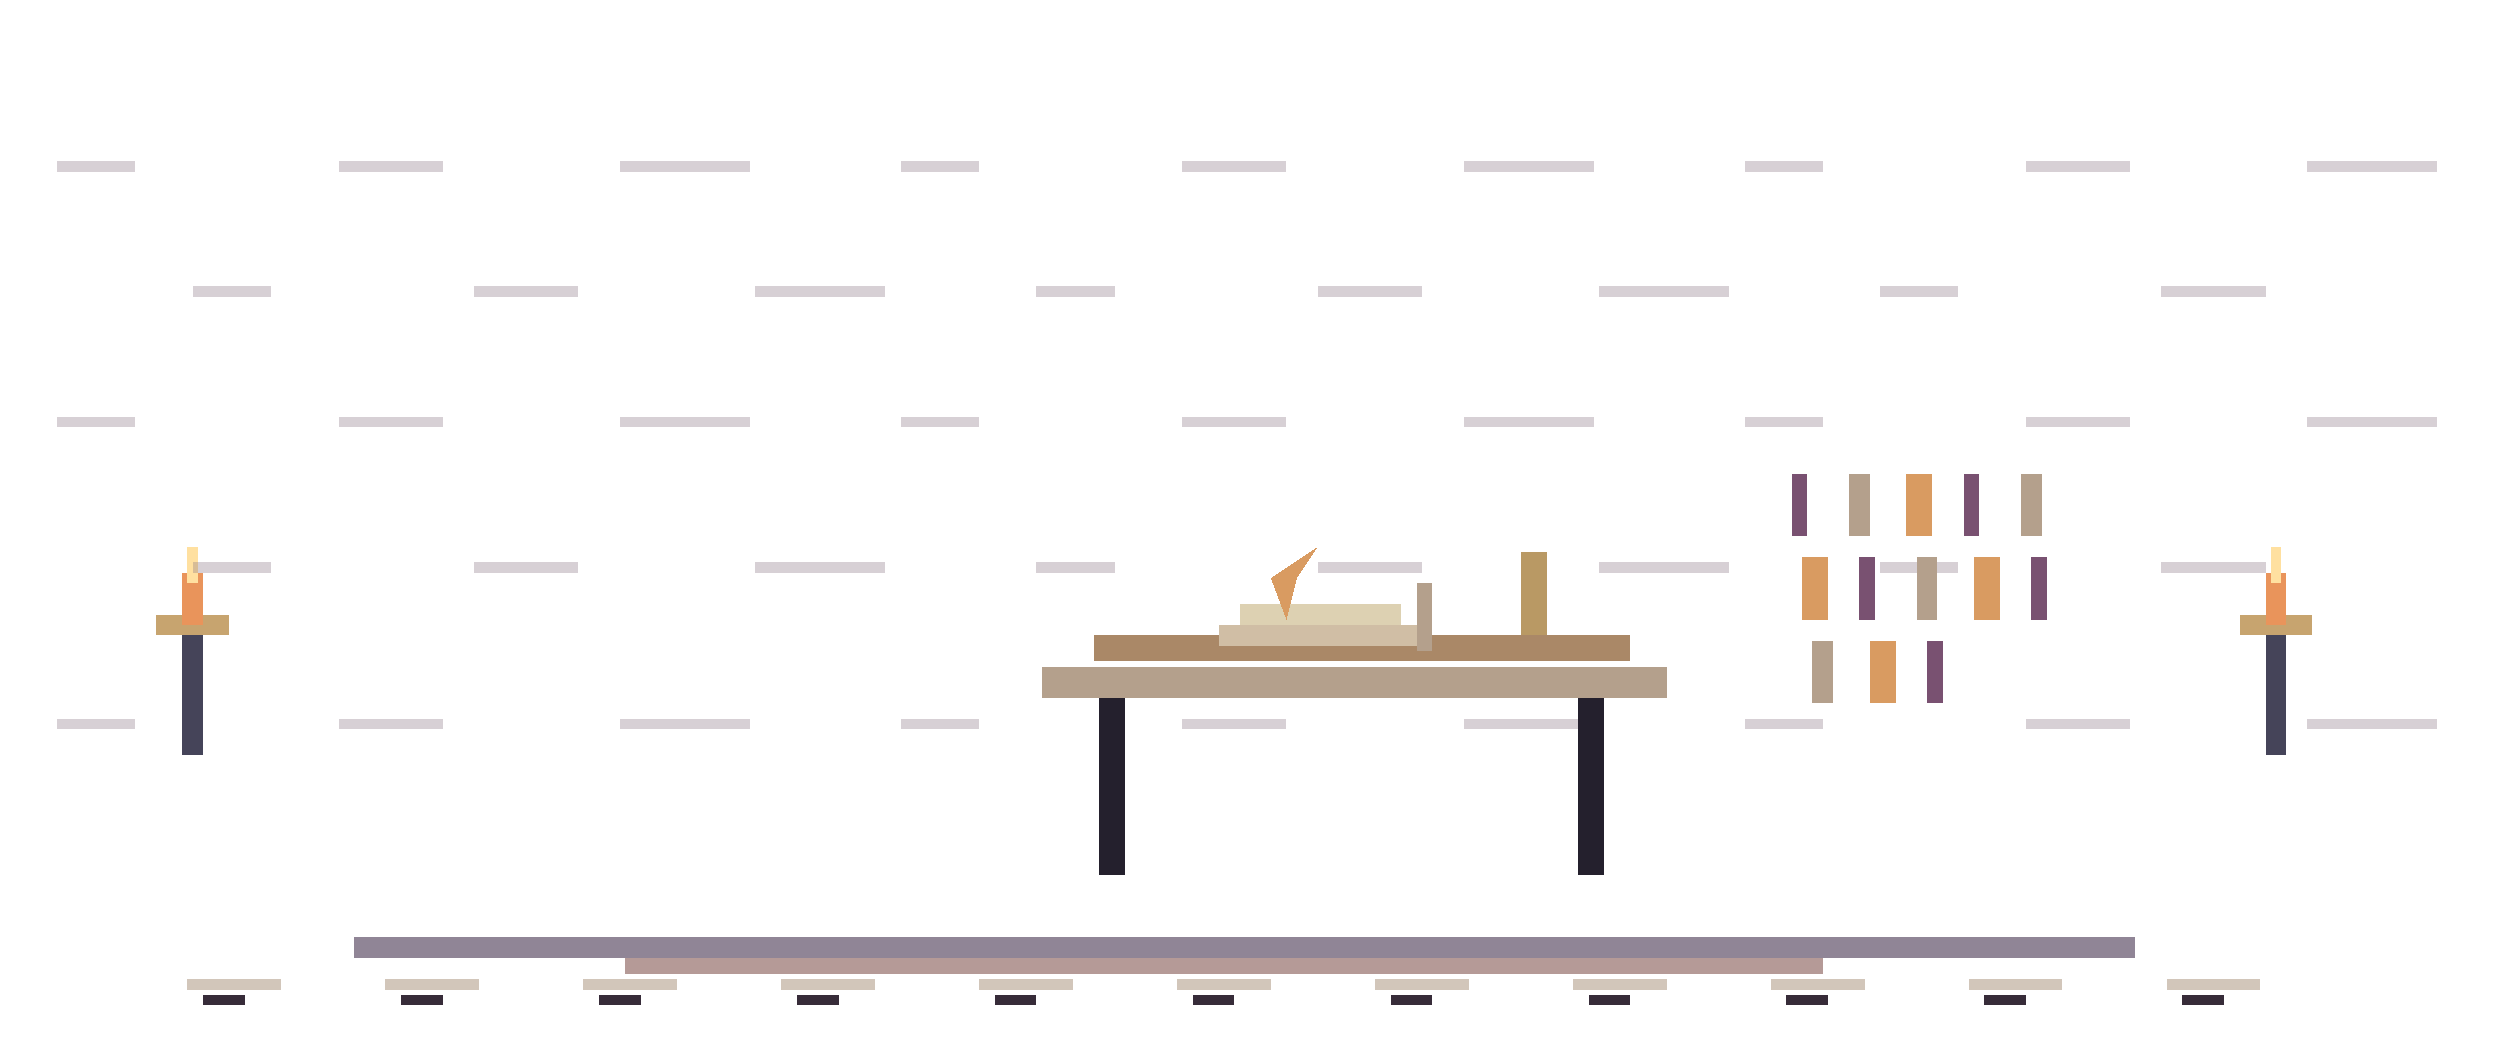
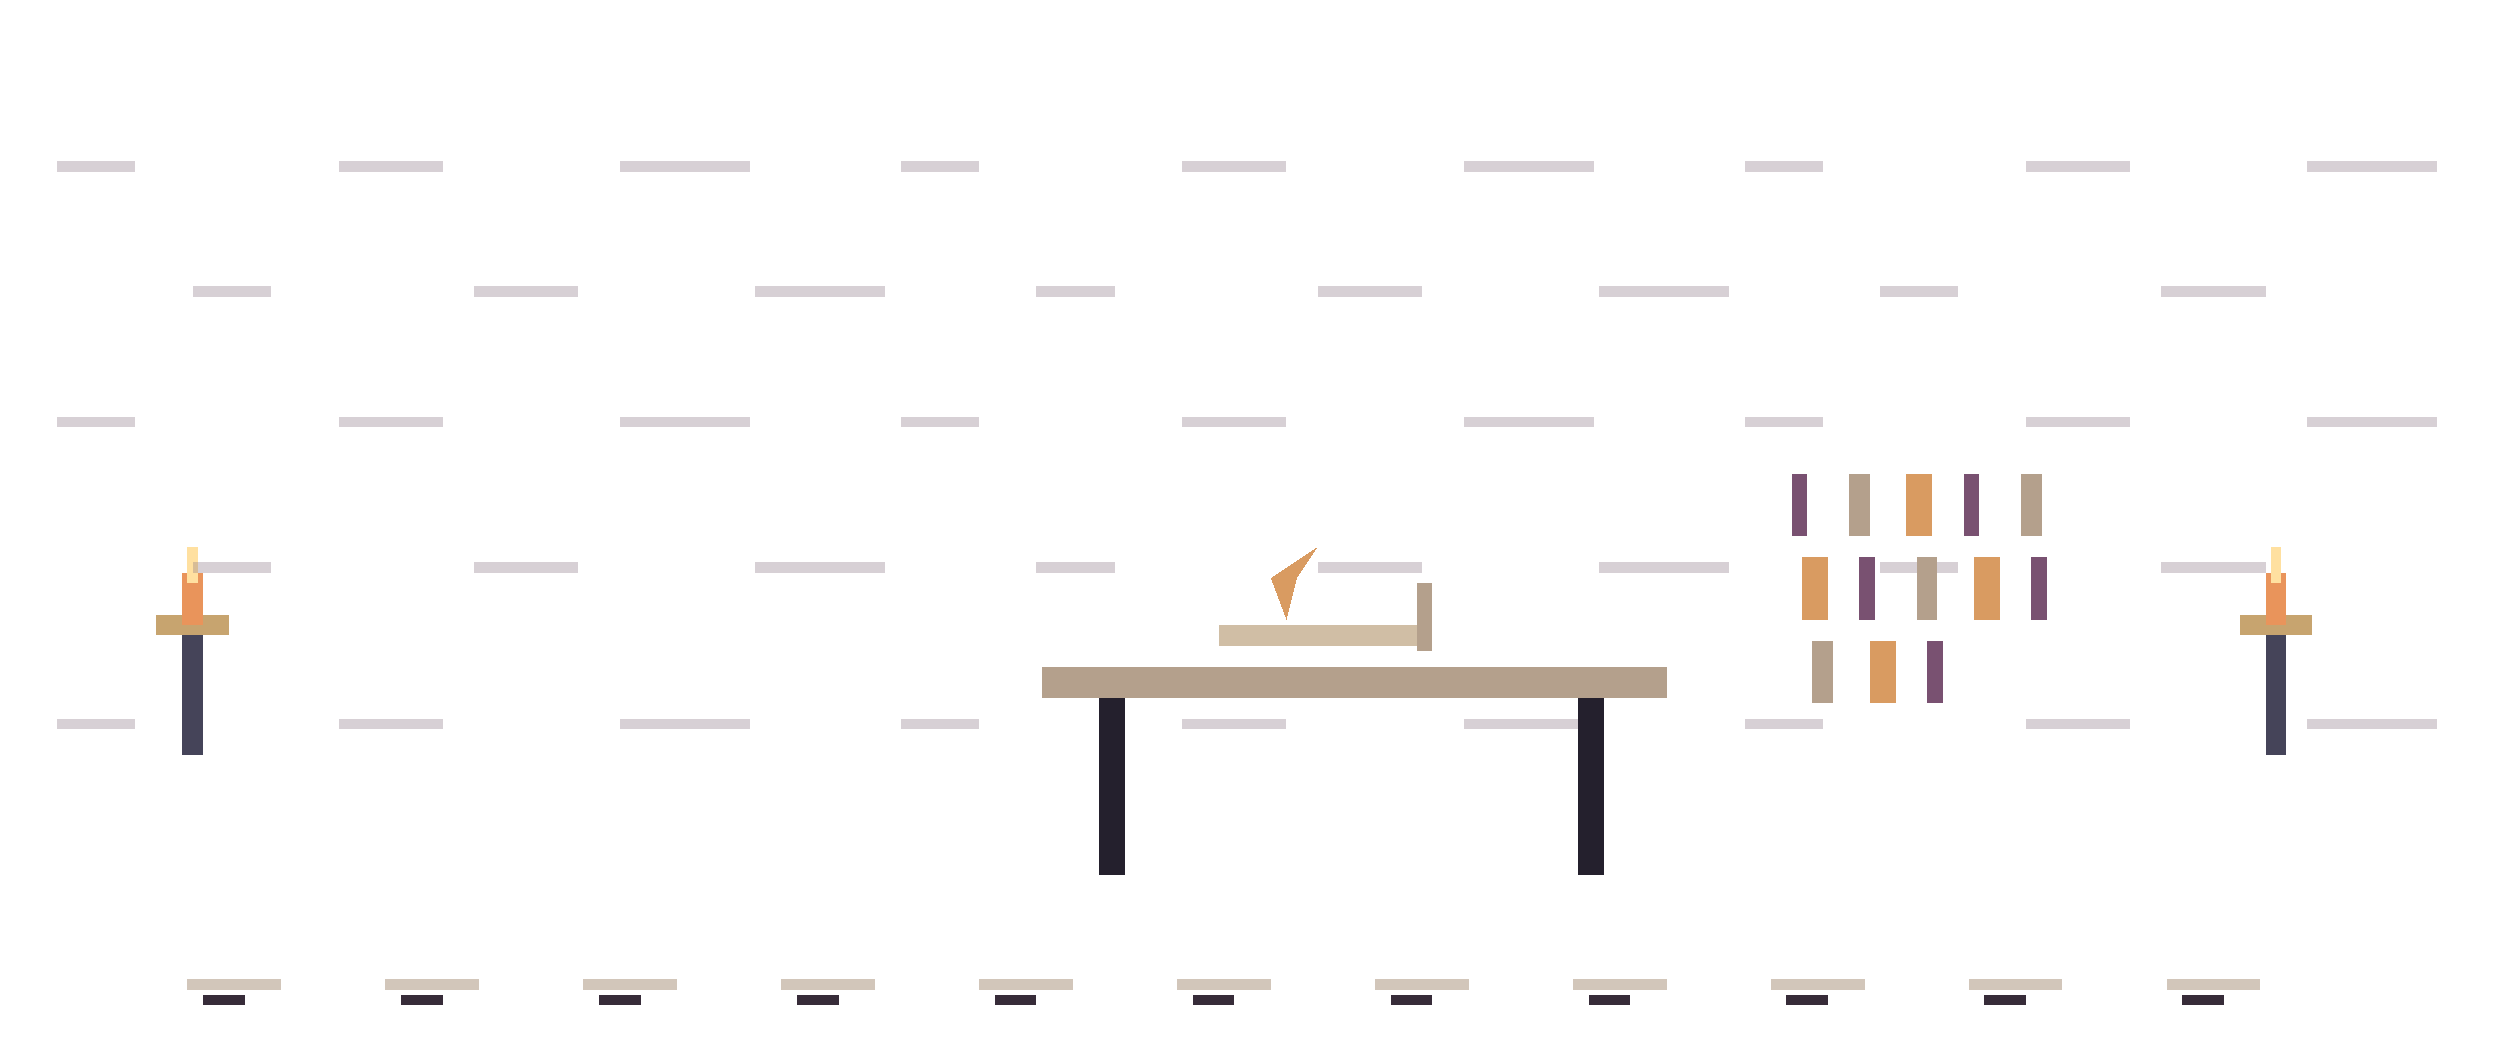
<svg xmlns="http://www.w3.org/2000/svg" viewBox="0 0 480 200" shape-rendering="crispEdges">
-   <rect x="68" y="180" width="342" height="4" fill="#74677c" opacity=".8" />
-   <rect x="120" y="184" width="230" height="3" fill="#966f6b" opacity=".7" />
-   <rect x="210" y="122" width="103" height="5" fill="#aa8867" />
-   <rect x="238" y="116" width="31" height="7" fill="#ddd1b2" />
-   <rect x="292" y="106" width="5" height="16" fill="#b99964" />
  <rect x="35" y="118" width="4" height="27" fill="#454459" />
  <rect x="30" y="118" width="14" height="4" fill="#c7a46f" />
  <rect x="35" y="110" width="4" height="10" fill="#e9945b" />
  <rect x="36" y="105" width="2" height="7" fill="#ffe0a0" />
  <rect x="435" y="118" width="4" height="27" fill="#454459" />
  <rect x="430" y="118" width="14" height="4" fill="#c7a46f" />
  <rect x="435" y="110" width="4" height="10" fill="#e9945b" />
  <rect x="436" y="105" width="2" height="7" fill="#ffe0a0" />
  <rect x="11" y="31" width="15" height="2" fill="#8b7583" opacity=".34" />
  <rect x="65" y="31" width="20" height="2" fill="#8b7583" opacity=".34" />
  <rect x="119" y="31" width="25" height="2" fill="#8b7583" opacity=".34" />
  <rect x="173" y="31" width="15" height="2" fill="#8b7583" opacity=".34" />
  <rect x="227" y="31" width="20" height="2" fill="#8b7583" opacity=".34" />
  <rect x="281" y="31" width="25" height="2" fill="#8b7583" opacity=".34" />
  <rect x="335" y="31" width="15" height="2" fill="#8b7583" opacity=".34" />
  <rect x="389" y="31" width="20" height="2" fill="#8b7583" opacity=".34" />
  <rect x="443" y="31" width="25" height="2" fill="#8b7583" opacity=".34" />
  <rect x="37" y="55" width="15" height="2" fill="#8b7583" opacity=".34" />
  <rect x="91" y="55" width="20" height="2" fill="#8b7583" opacity=".34" />
  <rect x="145" y="55" width="25" height="2" fill="#8b7583" opacity=".34" />
  <rect x="199" y="55" width="15" height="2" fill="#8b7583" opacity=".34" />
  <rect x="253" y="55" width="20" height="2" fill="#8b7583" opacity=".34" />
  <rect x="307" y="55" width="25" height="2" fill="#8b7583" opacity=".34" />
  <rect x="361" y="55" width="15" height="2" fill="#8b7583" opacity=".34" />
  <rect x="415" y="55" width="20" height="2" fill="#8b7583" opacity=".34" />
  <rect x="11" y="80" width="15" height="2" fill="#8b7583" opacity=".34" />
  <rect x="65" y="80" width="20" height="2" fill="#8b7583" opacity=".34" />
  <rect x="119" y="80" width="25" height="2" fill="#8b7583" opacity=".34" />
  <rect x="173" y="80" width="15" height="2" fill="#8b7583" opacity=".34" />
  <rect x="227" y="80" width="20" height="2" fill="#8b7583" opacity=".34" />
  <rect x="281" y="80" width="25" height="2" fill="#8b7583" opacity=".34" />
  <rect x="335" y="80" width="15" height="2" fill="#8b7583" opacity=".34" />
  <rect x="389" y="80" width="20" height="2" fill="#8b7583" opacity=".34" />
  <rect x="443" y="80" width="25" height="2" fill="#8b7583" opacity=".34" />
  <rect x="37" y="108" width="15" height="2" fill="#8b7583" opacity=".34" />
  <rect x="91" y="108" width="20" height="2" fill="#8b7583" opacity=".34" />
  <rect x="145" y="108" width="25" height="2" fill="#8b7583" opacity=".34" />
  <rect x="199" y="108" width="15" height="2" fill="#8b7583" opacity=".34" />
  <rect x="253" y="108" width="20" height="2" fill="#8b7583" opacity=".34" />
  <rect x="307" y="108" width="25" height="2" fill="#8b7583" opacity=".34" />
  <rect x="361" y="108" width="15" height="2" fill="#8b7583" opacity=".34" />
  <rect x="415" y="108" width="20" height="2" fill="#8b7583" opacity=".34" />
  <rect x="11" y="138" width="15" height="2" fill="#8b7583" opacity=".34" />
  <rect x="65" y="138" width="20" height="2" fill="#8b7583" opacity=".34" />
  <rect x="119" y="138" width="25" height="2" fill="#8b7583" opacity=".34" />
  <rect x="173" y="138" width="15" height="2" fill="#8b7583" opacity=".34" />
  <rect x="227" y="138" width="20" height="2" fill="#8b7583" opacity=".34" />
  <rect x="281" y="138" width="25" height="2" fill="#8b7583" opacity=".34" />
  <rect x="335" y="138" width="15" height="2" fill="#8b7583" opacity=".34" />
  <rect x="389" y="138" width="20" height="2" fill="#8b7583" opacity=".34" />
  <rect x="443" y="138" width="25" height="2" fill="#8b7583" opacity=".34" />
  <rect x="36" y="188" width="18" height="2" fill="#b4a08c" opacity=".6" />
  <rect x="39" y="191" width="8" height="2" fill="#372c39" />
  <rect x="74" y="188" width="18" height="2" fill="#b4a08c" opacity=".6" />
  <rect x="77" y="191" width="8" height="2" fill="#372c39" />
  <rect x="112" y="188" width="18" height="2" fill="#b4a08c" opacity=".6" />
  <rect x="115" y="191" width="8" height="2" fill="#372c39" />
  <rect x="150" y="188" width="18" height="2" fill="#b4a08c" opacity=".6" />
  <rect x="153" y="191" width="8" height="2" fill="#372c39" />
  <rect x="188" y="188" width="18" height="2" fill="#b4a08c" opacity=".6" />
  <rect x="191" y="191" width="8" height="2" fill="#372c39" />
  <rect x="226" y="188" width="18" height="2" fill="#b4a08c" opacity=".6" />
  <rect x="229" y="191" width="8" height="2" fill="#372c39" />
  <rect x="264" y="188" width="18" height="2" fill="#b4a08c" opacity=".6" />
  <rect x="267" y="191" width="8" height="2" fill="#372c39" />
  <rect x="302" y="188" width="18" height="2" fill="#b4a08c" opacity=".6" />
  <rect x="305" y="191" width="8" height="2" fill="#372c39" />
  <rect x="340" y="188" width="18" height="2" fill="#b4a08c" opacity=".6" />
  <rect x="343" y="191" width="8" height="2" fill="#372c39" />
  <rect x="378" y="188" width="18" height="2" fill="#b4a08c" opacity=".6" />
  <rect x="381" y="191" width="8" height="2" fill="#372c39" />
  <rect x="416" y="188" width="18" height="2" fill="#b4a08c" opacity=".6" />
  <rect x="419" y="191" width="8" height="2" fill="#372c39" />
  <rect x="200" y="128" width="120" height="6" fill="#b4a08c" />
  <rect x="211" y="134" width="5" height="34" fill="#24202d" />
  <rect x="303" y="134" width="5" height="34" fill="#24202d" />
  <rect x="234" y="120" width="41" height="4" fill="#d0bea5" />
  <path d="M244 111l3 8 2-8 4-6z" fill="#d99b61" />
  <rect x="272" y="112" width="3" height="13" fill="#b4a08c" />
  <rect x="344" y="91" width="3" height="12" fill="#795171" />
  <rect x="355" y="91" width="4" height="12" fill="#b4a08c" />
  <rect x="366" y="91" width="5" height="12" fill="#d99b61" />
  <rect x="377" y="91" width="3" height="12" fill="#795171" />
  <rect x="388" y="91" width="4" height="12" fill="#b4a08c" />
  <rect x="346" y="107" width="5" height="12" fill="#d99b61" />
  <rect x="357" y="107" width="3" height="12" fill="#795171" />
  <rect x="368" y="107" width="4" height="12" fill="#b4a08c" />
  <rect x="379" y="107" width="5" height="12" fill="#d99b61" />
  <rect x="390" y="107" width="3" height="12" fill="#795171" />
  <rect x="348" y="123" width="4" height="12" fill="#b4a08c" />
  <rect x="359" y="123" width="5" height="12" fill="#d99b61" />
  <rect x="370" y="123" width="3" height="12" fill="#795171" />
</svg>
